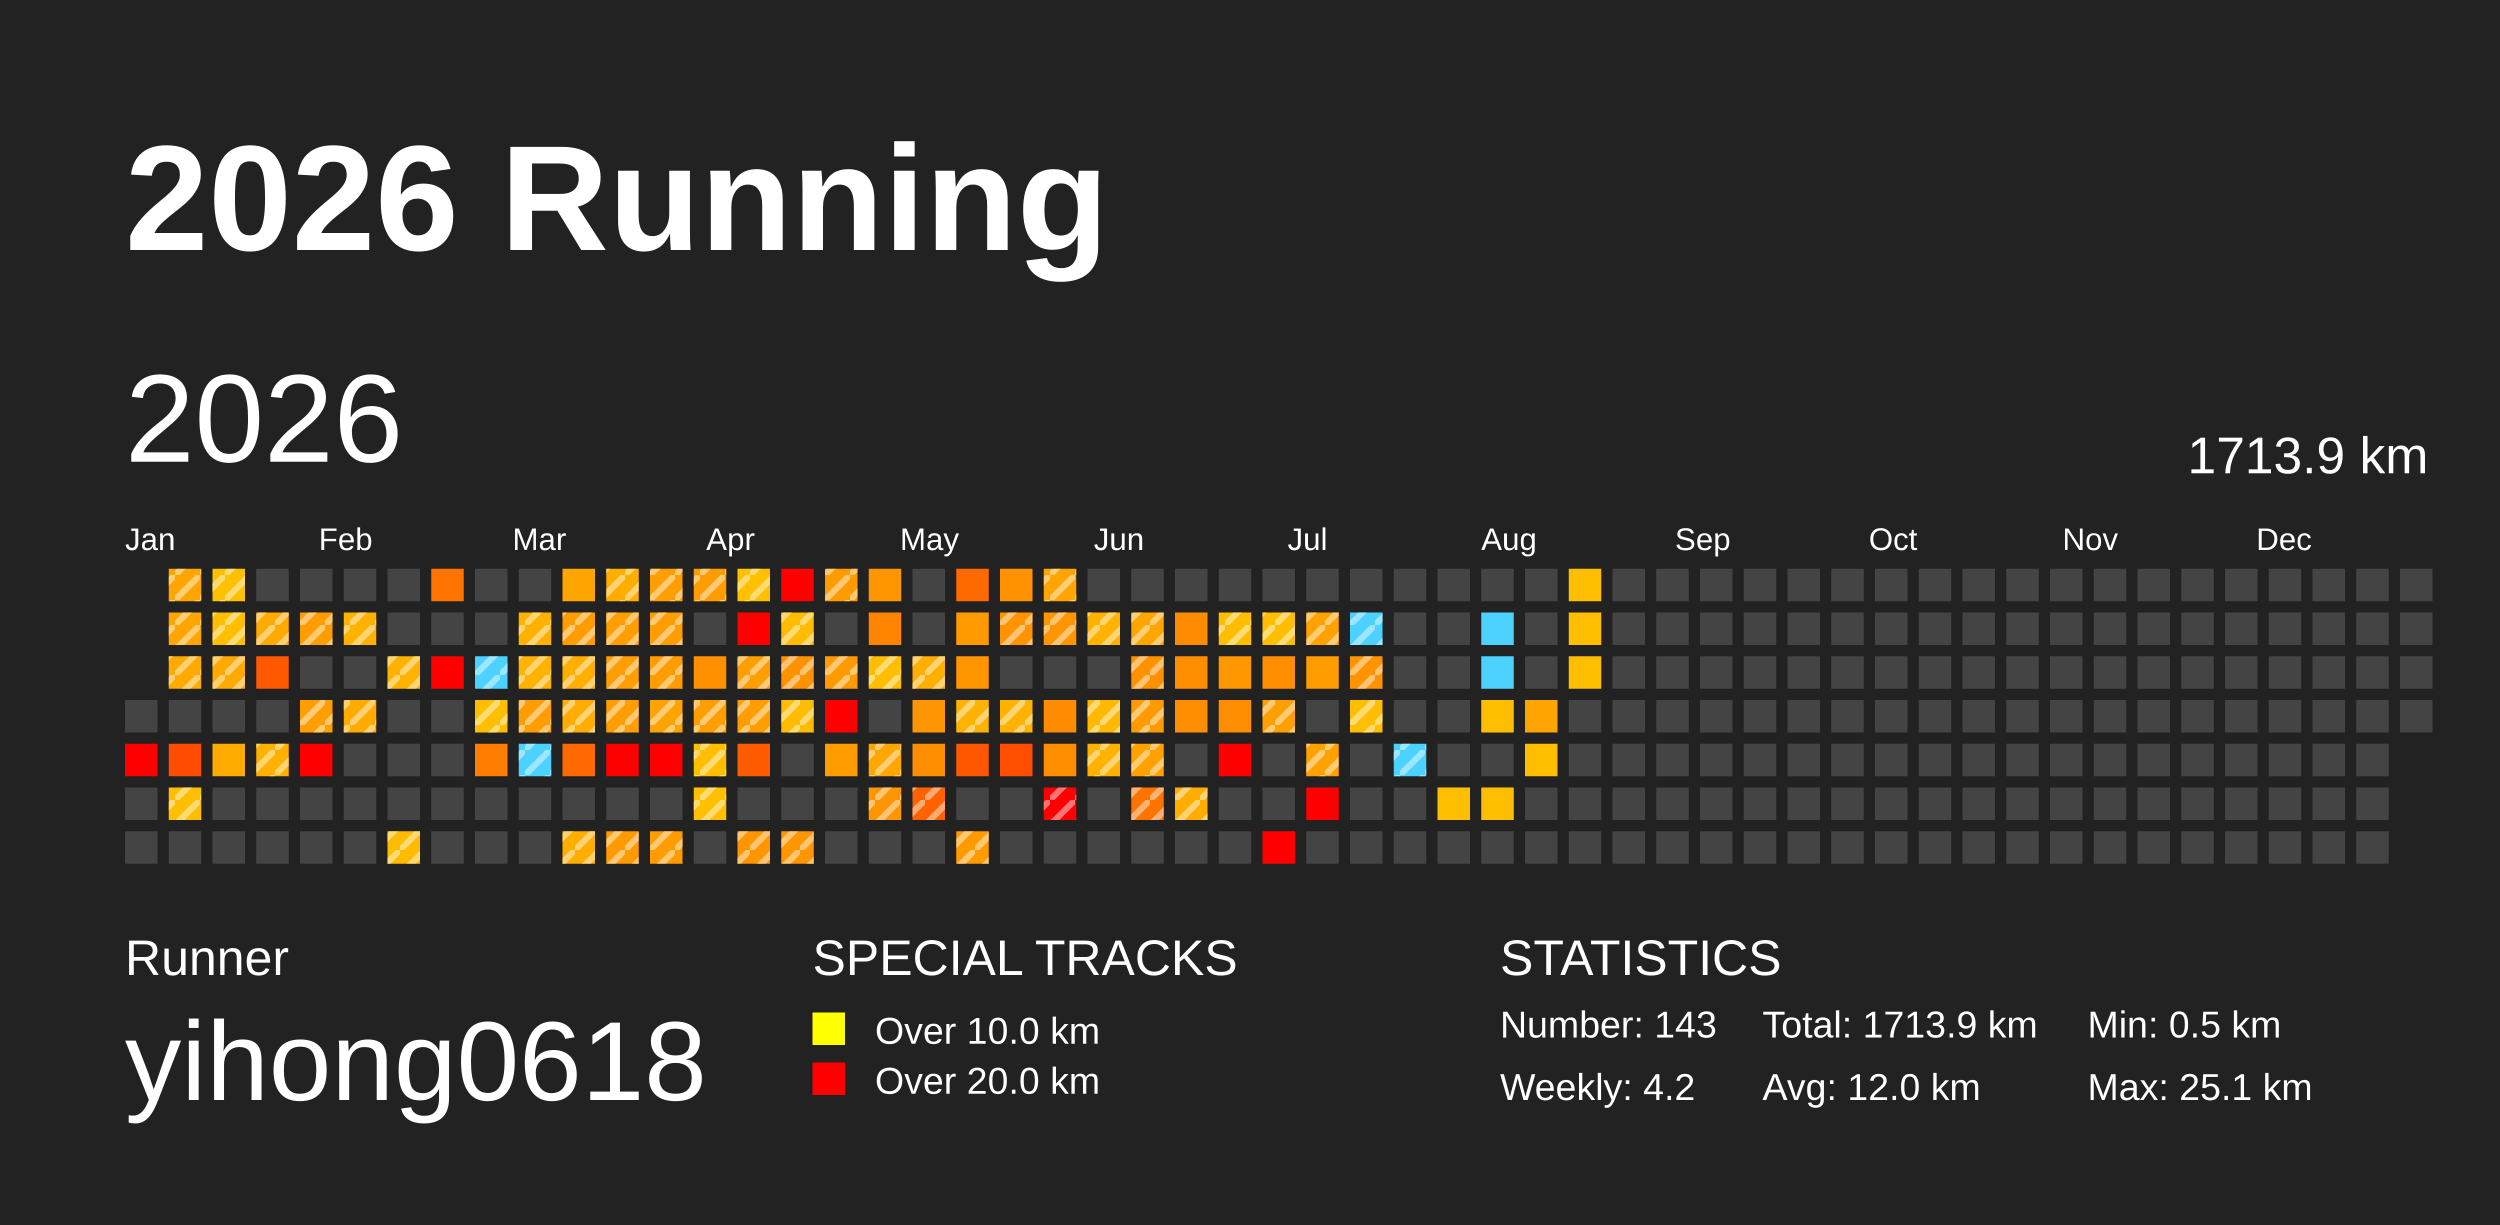
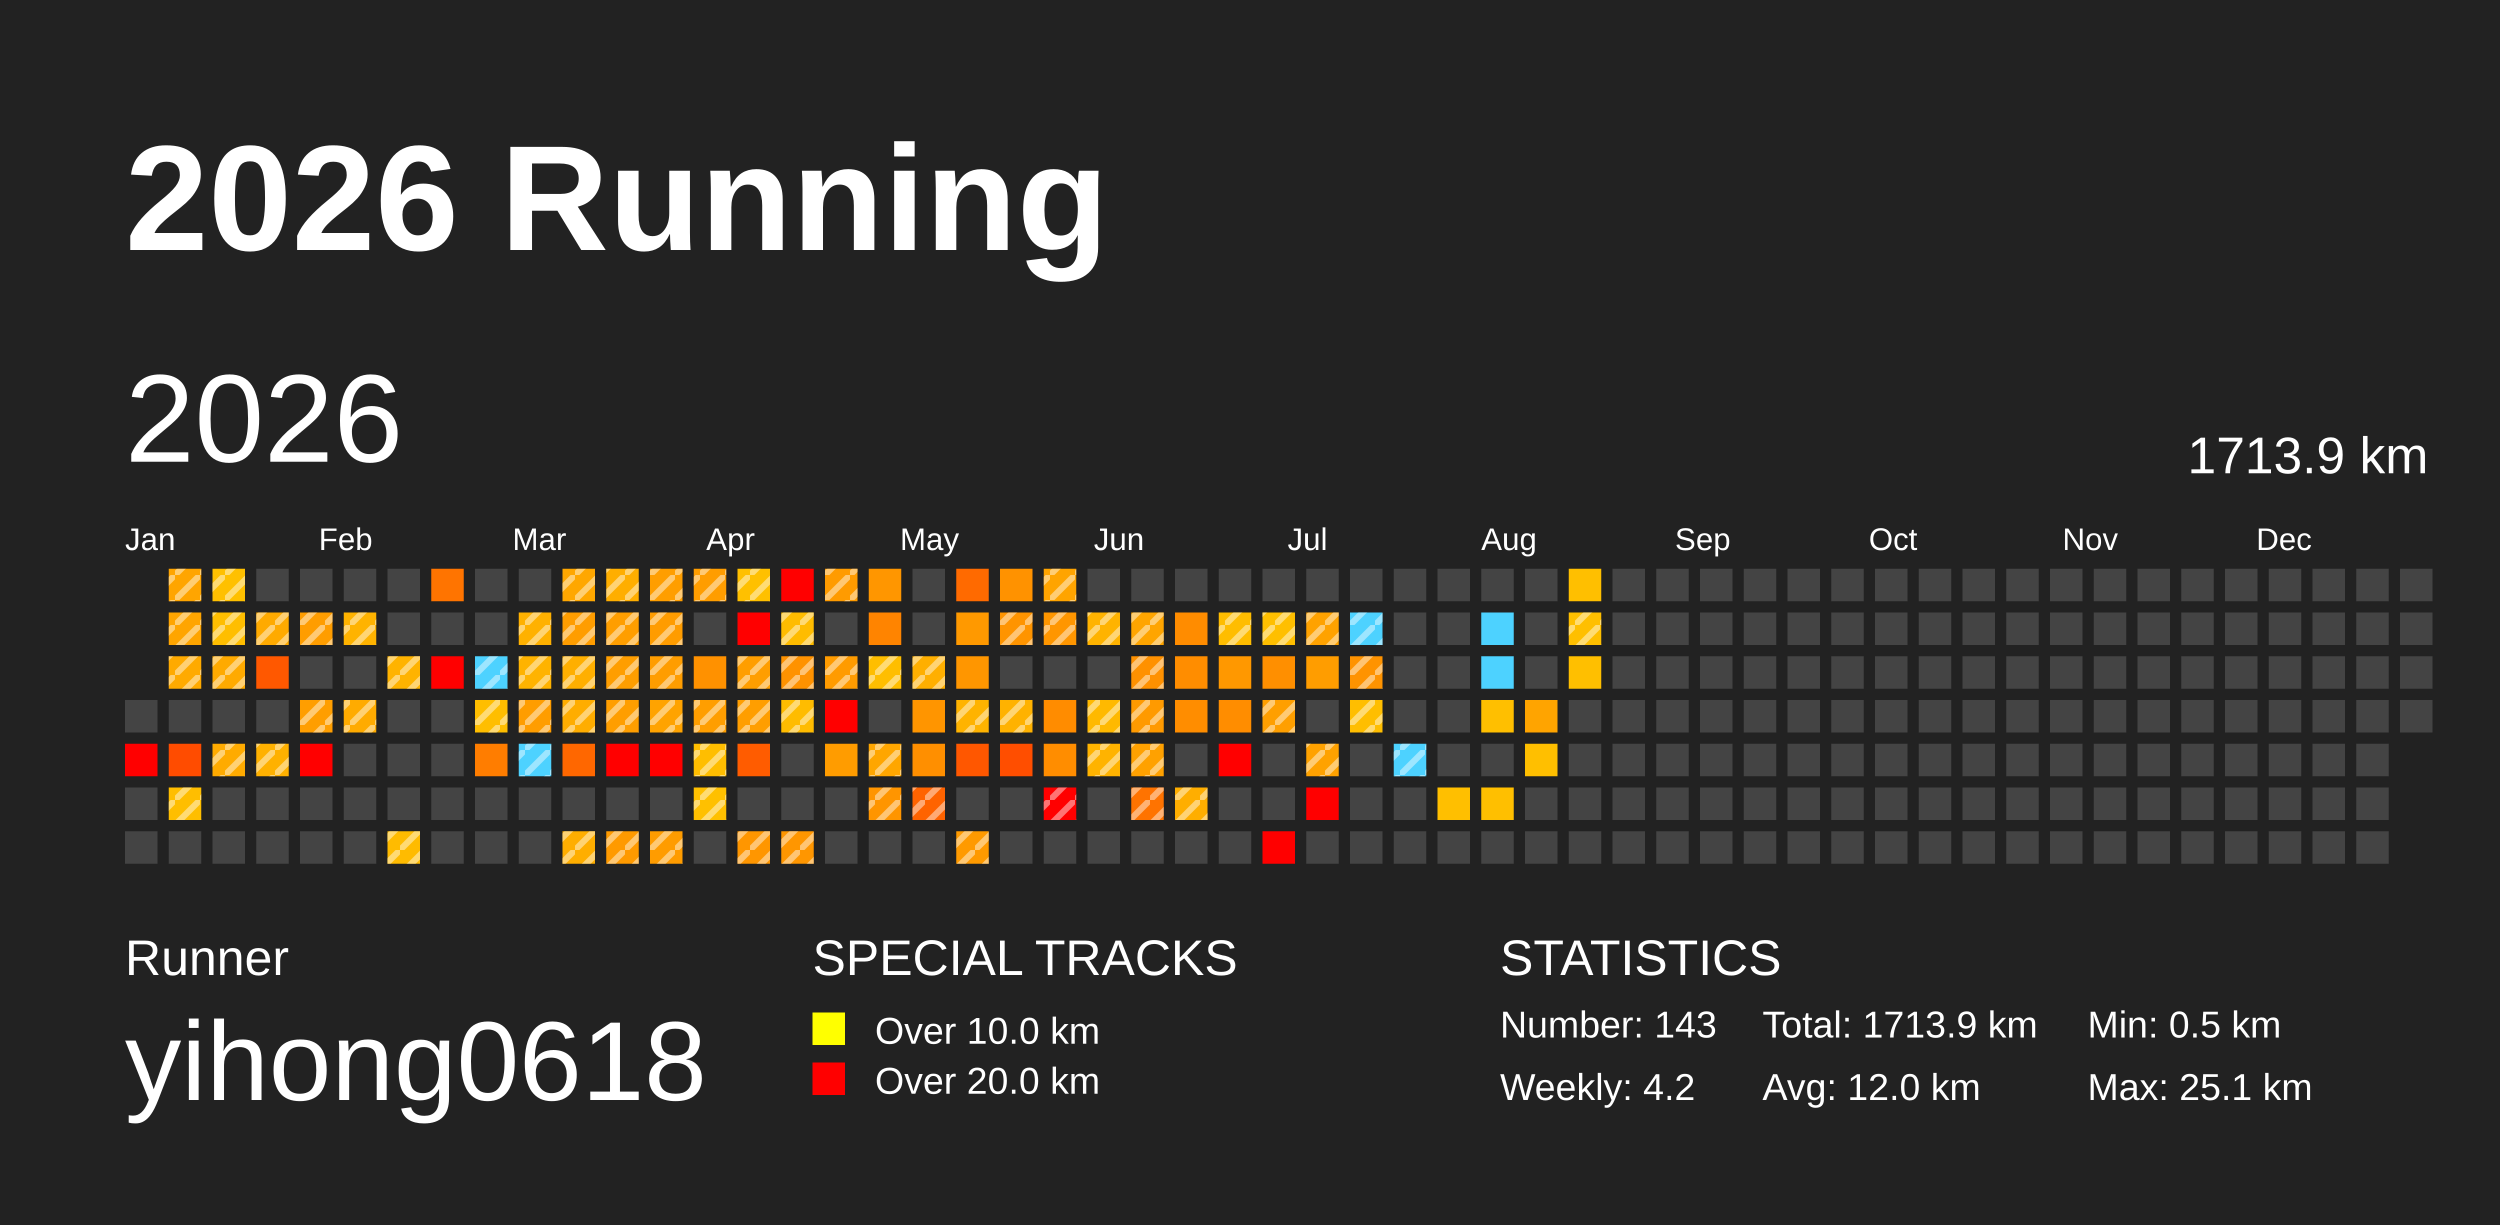
<svg xmlns="http://www.w3.org/2000/svg" baseProfile="full" height="98mm" version="1.1" viewBox="0,0,200,98" width="200mm">
  <defs>
    <pattern height="2" id="indoor-stripe" patternUnits="userSpaceOnUse" width="2">
      <line stroke="white" stroke-opacity="0.45" stroke-width="0.5" x1="0" x2="2" y1="2" y2="0" />
    </pattern>
  </defs>
  <rect fill="#222222" height="98" width="200" x="0" y="0" />
  <text fill="#FFFFFF" style="font-size:12px; font-family:Arial; font-weight:bold;" x="10" y="20">2026 Running</text>
  <text fill="#FFFFFF" style="font-size:4px; font-family:Arial" x="10" y="78">Runner</text>
  <text fill="#FFFFFF" style="font-size:9px; font-family:Arial" x="10" y="88">yihong0618</text>
  <text fill="#FFFFFF" style="font-size:4px; font-family:Arial" x="65" y="78">SPECIAL TRACKS</text>
  <rect fill="yellow" height="2.6" width="2.6" x="65" y="81" />
  <text fill="#FFFFFF" style="font-size:3px; font-family:Arial" x="70" y="83.5">Over 10.0 km</text>
  <rect fill="red" height="2.6" width="2.6" x="65" y="85" />
  <text fill="#FFFFFF" style="font-size:3px; font-family:Arial" x="70" y="87.5">Over 20.0 km</text>
  <text fill="#FFFFFF" style="font-size:4px; font-family:Arial" x="120" y="78">STATISTICS</text>
  <text fill="#FFFFFF" style="font-size:3px; font-family:Arial" x="120" y="83">Number: 143</text>
  <text fill="#FFFFFF" style="font-size:3px; font-family:Arial" x="120" y="88">Weekly: 4.2</text>
  <text fill="#FFFFFF" style="font-size:3px; font-family:Arial" x="141" y="83">Total: 1713.9 km</text>
  <text fill="#FFFFFF" style="font-size:3px; font-family:Arial" x="141" y="88">Avg: 12.0 km</text>
  <text fill="#FFFFFF" style="font-size:3px; font-family:Arial" x="167" y="83">Min: 0.5 km</text>
  <text fill="#FFFFFF" style="font-size:3px; font-family:Arial" x="167" y="88">Max: 25.1 km</text>
  <text dominant-baseline="hanging" fill="#FFFFFF" style="font-size:10.0px; font-family:Arial;" x="10" y="30">2026</text>
  <text dominant-baseline="hanging" fill="#FFFFFF" style="font-size:4.125px; font-family:Arial;" x="175" y="35">1713.9 km</text>
  <text fill="#FFFFFF" style="font-size:2.5px; font-family:Arial" x="10.0" y="44">Jan</text>
  <text fill="#FFFFFF" style="font-size:2.5px; font-family:Arial" x="25.5" y="44">Feb</text>
  <text fill="#FFFFFF" style="font-size:2.5px; font-family:Arial" x="41.0" y="44">Mar</text>
  <text fill="#FFFFFF" style="font-size:2.5px; font-family:Arial" x="56.5" y="44">Apr</text>
  <text fill="#FFFFFF" style="font-size:2.5px; font-family:Arial" x="72.0" y="44">May</text>
  <text fill="#FFFFFF" style="font-size:2.5px; font-family:Arial" x="87.5" y="44">Jun</text>
  <text fill="#FFFFFF" style="font-size:2.5px; font-family:Arial" x="103.0" y="44">Jul</text>
  <text fill="#FFFFFF" style="font-size:2.5px; font-family:Arial" x="118.5" y="44">Aug</text>
  <text fill="#FFFFFF" style="font-size:2.5px; font-family:Arial" x="134.0" y="44">Sep</text>
  <text fill="#FFFFFF" style="font-size:2.5px; font-family:Arial" x="149.5" y="44">Oct</text>
  <text fill="#FFFFFF" style="font-size:2.5px; font-family:Arial" x="165.0" y="44">Nov</text>
  <text fill="#FFFFFF" style="font-size:2.5px; font-family:Arial" x="180.5" y="44">Dec</text>
  <rect fill="#444444" height="2.6" width="2.6" x="10.0" y="56.0" />
  <rect fill="red" height="2.6" width="2.6" x="10.0" y="59.5" />
  <rect fill="#444444" height="2.6" width="2.6" x="10.0" y="63.0" />
  <rect fill="#444444" height="2.6" width="2.6" x="10.0" y="66.5" />
  <rect fill="#ffa500" height="2.6" width="2.6" x="13.5" y="45.5" />
  <rect fill="url(#indoor-stripe)" height="2.6" style="pointer-events: none;" width="2.6" x="13.5" y="45.5" />
  <rect fill="#ffa500" height="2.6" width="2.6" x="13.5" y="49.0" />
  <rect fill="url(#indoor-stripe)" height="2.6" style="pointer-events: none;" width="2.6" x="13.5" y="49.0" />
  <rect fill="#ffaa00" height="2.6" width="2.6" x="13.5" y="52.5" />
  <rect fill="url(#indoor-stripe)" height="2.6" style="pointer-events: none;" width="2.6" x="13.5" y="52.5" />
  <rect fill="#444444" height="2.6" width="2.6" x="13.5" y="56.0" />
  <rect fill="#ff4c00" height="2.6" width="2.6" x="13.5" y="59.5" />
  <rect fill="#ffbe00" height="2.6" width="2.6" x="13.5" y="63.0" />
  <rect fill="url(#indoor-stripe)" height="2.6" style="pointer-events: none;" width="2.6" x="13.5" y="63.0" />
  <rect fill="#444444" height="2.6" width="2.6" x="13.5" y="66.5" />
  <rect fill="#ffc000" height="2.6" width="2.6" x="17.0" y="45.5" />
  <rect fill="url(#indoor-stripe)" height="2.6" style="pointer-events: none;" width="2.6" x="17.0" y="45.5" />
  <rect fill="#ffbe00" height="2.6" width="2.6" x="17.0" y="49.0" />
  <rect fill="url(#indoor-stripe)" height="2.6" style="pointer-events: none;" width="2.6" x="17.0" y="49.0" />
  <rect fill="#ffaa00" height="2.6" width="2.6" x="17.0" y="52.5" />
  <rect fill="url(#indoor-stripe)" height="2.6" style="pointer-events: none;" width="2.6" x="17.0" y="52.5" />
  <rect fill="#444444" height="2.6" width="2.6" x="17.0" y="56.0" />
  <rect fill="#ffab00" height="2.6" width="2.6" x="17.0" y="59.5" />
+   <rect fill="url(#indoor-stripe)" height="2.6" style="pointer-events: none;" width="2.6" x="17.0" y="59.5" />
  <rect fill="#444444" height="2.6" width="2.6" x="17.0" y="63.0" />
  <rect fill="#444444" height="2.6" width="2.6" x="17.0" y="66.5" />
  <rect fill="#444444" height="2.6" width="2.6" x="20.5" y="45.5" />
  <rect fill="#ffaa00" height="2.6" width="2.6" x="20.5" y="49.0" />
  <rect fill="url(#indoor-stripe)" height="2.6" style="pointer-events: none;" width="2.6" x="20.5" y="49.0" />
  <rect fill="#ff5800" height="2.6" width="2.6" x="20.5" y="52.5" />
  <rect fill="#444444" height="2.6" width="2.6" x="20.5" y="56.0" />
  <rect fill="#ffb100" height="2.6" width="2.6" x="20.5" y="59.5" />
  <rect fill="url(#indoor-stripe)" height="2.6" style="pointer-events: none;" width="2.6" x="20.5" y="59.5" />
  <rect fill="#444444" height="2.6" width="2.6" x="20.5" y="63.0" />
  <rect fill="#444444" height="2.6" width="2.6" x="20.5" y="66.5" />
  <rect fill="#444444" height="2.6" width="2.6" x="24.0" y="45.5" />
  <rect fill="#ff9d00" height="2.6" width="2.6" x="24.0" y="49.0" />
  <rect fill="url(#indoor-stripe)" height="2.6" style="pointer-events: none;" width="2.6" x="24.0" y="49.0" />
  <rect fill="#444444" height="2.6" width="2.6" x="24.0" y="52.5" />
  <rect fill="#ff9e00" height="2.6" width="2.6" x="24.0" y="56.0" />
  <rect fill="url(#indoor-stripe)" height="2.6" style="pointer-events: none;" width="2.6" x="24.0" y="56.0" />
  <rect fill="red" height="2.6" width="2.6" x="24.0" y="59.5" />
  <rect fill="#444444" height="2.6" width="2.6" x="24.0" y="63.0" />
  <rect fill="#444444" height="2.6" width="2.6" x="24.0" y="66.5" />
  <rect fill="#444444" height="2.6" width="2.6" x="27.5" y="45.5" />
  <rect fill="#ffb300" height="2.6" width="2.6" x="27.5" y="49.0" />
  <rect fill="url(#indoor-stripe)" height="2.6" style="pointer-events: none;" width="2.6" x="27.5" y="49.0" />
  <rect fill="#444444" height="2.6" width="2.6" x="27.5" y="52.5" />
  <rect fill="#ffab00" height="2.6" width="2.6" x="27.5" y="56.0" />
  <rect fill="url(#indoor-stripe)" height="2.6" style="pointer-events: none;" width="2.6" x="27.5" y="56.0" />
  <rect fill="#444444" height="2.6" width="2.6" x="27.5" y="59.5" />
  <rect fill="#444444" height="2.6" width="2.6" x="27.5" y="63.0" />
  <rect fill="#444444" height="2.6" width="2.6" x="27.5" y="66.5" />
  <rect fill="#444444" height="2.6" width="2.6" x="31.0" y="45.5" />
  <rect fill="#444444" height="2.6" width="2.6" x="31.0" y="49.0" />
  <rect fill="#ffb300" height="2.6" width="2.6" x="31.0" y="52.5" />
  <rect fill="url(#indoor-stripe)" height="2.6" style="pointer-events: none;" width="2.6" x="31.0" y="52.5" />
  <rect fill="#444444" height="2.6" width="2.6" x="31.0" y="56.0" />
  <rect fill="#444444" height="2.6" width="2.6" x="31.0" y="59.5" />
  <rect fill="#444444" height="2.6" width="2.6" x="31.0" y="63.0" />
  <rect fill="#ffbb00" height="2.6" width="2.6" x="31.0" y="66.5" />
  <rect fill="url(#indoor-stripe)" height="2.6" style="pointer-events: none;" width="2.6" x="31.0" y="66.5" />
  <rect fill="#ff7400" height="2.6" width="2.6" x="34.5" y="45.5" />
  <rect fill="#444444" height="2.6" width="2.6" x="34.5" y="49.0" />
  <rect fill="red" height="2.6" width="2.6" x="34.5" y="52.5" />
  <rect fill="#444444" height="2.6" width="2.6" x="34.5" y="56.0" />
  <rect fill="#444444" height="2.6" width="2.6" x="34.5" y="59.5" />
  <rect fill="#444444" height="2.6" width="2.6" x="34.5" y="63.0" />
  <rect fill="#444444" height="2.6" width="2.6" x="34.5" y="66.5" />
  <rect fill="#444444" height="2.6" width="2.6" x="38.0" y="45.5" />
  <rect fill="#444444" height="2.6" width="2.6" x="38.0" y="49.0" />
  <rect fill="#4dd2ff" height="2.6" width="2.6" x="38.0" y="52.5" />
  <rect fill="url(#indoor-stripe)" height="2.6" style="pointer-events: none;" width="2.6" x="38.0" y="52.5" />
  <rect fill="#ffbe00" height="2.6" width="2.6" x="38.0" y="56.0" />
  <rect fill="url(#indoor-stripe)" height="2.6" style="pointer-events: none;" width="2.6" x="38.0" y="56.0" />
  <rect fill="#ff7d00" height="2.6" width="2.6" x="38.0" y="59.5" />
  <rect fill="#444444" height="2.6" width="2.6" x="38.0" y="63.0" />
  <rect fill="#444444" height="2.6" width="2.6" x="38.0" y="66.5" />
  <rect fill="#444444" height="2.6" width="2.6" x="41.5" y="45.5" />
  <rect fill="#ffb100" height="2.6" width="2.6" x="41.5" y="49.0" />
  <rect fill="url(#indoor-stripe)" height="2.6" style="pointer-events: none;" width="2.6" x="41.5" y="49.0" />
  <rect fill="#ffb300" height="2.6" width="2.6" x="41.5" y="52.5" />
  <rect fill="url(#indoor-stripe)" height="2.6" style="pointer-events: none;" width="2.6" x="41.5" y="52.5" />
  <rect fill="#ff9d00" height="2.6" width="2.6" x="41.5" y="56.0" />
  <rect fill="url(#indoor-stripe)" height="2.6" style="pointer-events: none;" width="2.6" x="41.5" y="56.0" />
  <rect fill="#4dd2ff" height="2.6" width="2.6" x="41.5" y="59.5" />
  <rect fill="url(#indoor-stripe)" height="2.6" style="pointer-events: none;" width="2.6" x="41.5" y="59.5" />
  <rect fill="#444444" height="2.6" width="2.6" x="41.5" y="63.0" />
  <rect fill="#444444" height="2.6" width="2.6" x="41.5" y="66.5" />
  <rect fill="#ffa700" height="2.6" width="2.6" x="45.0" y="45.5" />
+   <rect fill="url(#indoor-stripe)" height="2.6" style="pointer-events: none;" width="2.6" x="45.0" y="45.5" />
  <rect fill="#ff9d00" height="2.6" width="2.6" x="45.0" y="49.0" />
  <rect fill="url(#indoor-stripe)" height="2.6" style="pointer-events: none;" width="2.6" x="45.0" y="49.0" />
  <rect fill="#ffaf00" height="2.6" width="2.6" x="45.0" y="52.5" />
  <rect fill="url(#indoor-stripe)" height="2.6" style="pointer-events: none;" width="2.6" x="45.0" y="52.5" />
  <rect fill="#ffad00" height="2.6" width="2.6" x="45.0" y="56.0" />
  <rect fill="url(#indoor-stripe)" height="2.6" style="pointer-events: none;" width="2.6" x="45.0" y="56.0" />
  <rect fill="#ff6700" height="2.6" width="2.6" x="45.0" y="59.5" />
  <rect fill="#444444" height="2.6" width="2.6" x="45.0" y="63.0" />
  <rect fill="#ffae00" height="2.6" width="2.6" x="45.0" y="66.5" />
  <rect fill="url(#indoor-stripe)" height="2.6" style="pointer-events: none;" width="2.6" x="45.0" y="66.5" />
  <rect fill="#ffae00" height="2.6" width="2.6" x="48.5" y="45.5" />
  <rect fill="url(#indoor-stripe)" height="2.6" style="pointer-events: none;" width="2.6" x="48.5" y="45.5" />
  <rect fill="#ff9e00" height="2.6" width="2.6" x="48.5" y="49.0" />
  <rect fill="url(#indoor-stripe)" height="2.6" style="pointer-events: none;" width="2.6" x="48.5" y="49.0" />
  <rect fill="#ff9e00" height="2.6" width="2.6" x="48.5" y="52.5" />
  <rect fill="url(#indoor-stripe)" height="2.6" style="pointer-events: none;" width="2.6" x="48.5" y="52.5" />
  <rect fill="#ff9e00" height="2.6" width="2.6" x="48.5" y="56.0" />
  <rect fill="url(#indoor-stripe)" height="2.6" style="pointer-events: none;" width="2.6" x="48.5" y="56.0" />
  <rect fill="red" height="2.6" width="2.6" x="48.5" y="59.5" />
  <rect fill="#444444" height="2.6" width="2.6" x="48.5" y="63.0" />
  <rect fill="#ff9a00" height="2.6" width="2.6" x="48.5" y="66.5" />
  <rect fill="url(#indoor-stripe)" height="2.6" style="pointer-events: none;" width="2.6" x="48.5" y="66.5" />
  <rect fill="#ff9e00" height="2.6" width="2.6" x="52.0" y="45.5" />
  <rect fill="url(#indoor-stripe)" height="2.6" style="pointer-events: none;" width="2.6" x="52.0" y="45.5" />
  <rect fill="#ff9c00" height="2.6" width="2.6" x="52.0" y="49.0" />
  <rect fill="url(#indoor-stripe)" height="2.6" style="pointer-events: none;" width="2.6" x="52.0" y="49.0" />
  <rect fill="#ff9d00" height="2.6" width="2.6" x="52.0" y="52.5" />
  <rect fill="url(#indoor-stripe)" height="2.6" style="pointer-events: none;" width="2.6" x="52.0" y="52.5" />
  <rect fill="#ffa300" height="2.6" width="2.6" x="52.0" y="56.0" />
  <rect fill="url(#indoor-stripe)" height="2.6" style="pointer-events: none;" width="2.6" x="52.0" y="56.0" />
  <rect fill="red" height="2.6" width="2.6" x="52.0" y="59.5" />
  <rect fill="#444444" height="2.6" width="2.6" x="52.0" y="63.0" />
  <rect fill="#ff9c00" height="2.6" width="2.6" x="52.0" y="66.5" />
  <rect fill="url(#indoor-stripe)" height="2.6" style="pointer-events: none;" width="2.6" x="52.0" y="66.5" />
  <rect fill="#ff9d00" height="2.6" width="2.6" x="55.5" y="45.5" />
  <rect fill="url(#indoor-stripe)" height="2.6" style="pointer-events: none;" width="2.6" x="55.5" y="45.5" />
  <rect fill="#444444" height="2.6" width="2.6" x="55.5" y="49.0" />
  <rect fill="#ff9100" height="2.6" width="2.6" x="55.5" y="52.5" />
  <rect fill="#ff9e00" height="2.6" width="2.6" x="55.5" y="56.0" />
  <rect fill="url(#indoor-stripe)" height="2.6" style="pointer-events: none;" width="2.6" x="55.5" y="56.0" />
  <rect fill="#ffbe00" height="2.6" width="2.6" x="55.5" y="59.5" />
  <rect fill="url(#indoor-stripe)" height="2.6" style="pointer-events: none;" width="2.6" x="55.5" y="59.5" />
  <rect fill="#ffc000" height="2.6" width="2.6" x="55.5" y="63.0" />
  <rect fill="url(#indoor-stripe)" height="2.6" style="pointer-events: none;" width="2.6" x="55.5" y="63.0" />
  <rect fill="#444444" height="2.6" width="2.6" x="55.5" y="66.5" />
  <rect fill="#ffc000" height="2.6" width="2.6" x="59.0" y="45.5" />
  <rect fill="url(#indoor-stripe)" height="2.6" style="pointer-events: none;" width="2.6" x="59.0" y="45.5" />
  <rect fill="red" height="2.6" width="2.6" x="59.0" y="49.0" />
  <rect fill="#ff9e00" height="2.6" width="2.6" x="59.0" y="52.5" />
  <rect fill="url(#indoor-stripe)" height="2.6" style="pointer-events: none;" width="2.6" x="59.0" y="52.5" />
  <rect fill="#ff9e00" height="2.6" width="2.6" x="59.0" y="56.0" />
  <rect fill="url(#indoor-stripe)" height="2.6" style="pointer-events: none;" width="2.6" x="59.0" y="56.0" />
  <rect fill="#ff5c00" height="2.6" width="2.6" x="59.0" y="59.5" />
  <rect fill="#444444" height="2.6" width="2.6" x="59.0" y="63.0" />
  <rect fill="#ff9600" height="2.6" width="2.6" x="59.0" y="66.5" />
  <rect fill="url(#indoor-stripe)" height="2.6" style="pointer-events: none;" width="2.6" x="59.0" y="66.5" />
  <rect fill="red" height="2.6" width="2.6" x="62.5" y="45.5" />
  <rect fill="#ffbc00" height="2.6" width="2.6" x="62.5" y="49.0" />
  <rect fill="url(#indoor-stripe)" height="2.6" style="pointer-events: none;" width="2.6" x="62.5" y="49.0" />
  <rect fill="#ff9200" height="2.6" width="2.6" x="62.5" y="52.5" />
  <rect fill="url(#indoor-stripe)" height="2.6" style="pointer-events: none;" width="2.6" x="62.5" y="52.5" />
  <rect fill="#ffbc00" height="2.6" width="2.6" x="62.5" y="56.0" />
  <rect fill="url(#indoor-stripe)" height="2.6" style="pointer-events: none;" width="2.6" x="62.5" y="56.0" />
  <rect fill="#444444" height="2.6" width="2.6" x="62.5" y="59.5" />
  <rect fill="#444444" height="2.6" width="2.6" x="62.5" y="63.0" />
  <rect fill="#ff9600" height="2.6" width="2.6" x="62.5" y="66.5" />
  <rect fill="url(#indoor-stripe)" height="2.6" style="pointer-events: none;" width="2.6" x="62.5" y="66.5" />
  <rect fill="#ff9b00" height="2.6" width="2.6" x="66.0" y="45.5" />
  <rect fill="url(#indoor-stripe)" height="2.6" style="pointer-events: none;" width="2.6" x="66.0" y="45.5" />
  <rect fill="#444444" height="2.6" width="2.6" x="66.0" y="49.0" />
  <rect fill="#ff9b00" height="2.6" width="2.6" x="66.0" y="52.5" />
  <rect fill="url(#indoor-stripe)" height="2.6" style="pointer-events: none;" width="2.6" x="66.0" y="52.5" />
  <rect fill="red" height="2.6" width="2.6" x="66.0" y="56.0" />
  <rect fill="#ff9c00" height="2.6" width="2.6" x="66.0" y="59.5" />
  <rect fill="#444444" height="2.6" width="2.6" x="66.0" y="63.0" />
  <rect fill="#444444" height="2.6" width="2.6" x="66.0" y="66.5" />
  <rect fill="#ff9600" height="2.6" width="2.6" x="69.5" y="45.5" />
  <rect fill="#ff8400" height="2.6" width="2.6" x="69.5" y="49.0" />
  <rect fill="#ffbe00" height="2.6" width="2.6" x="69.5" y="52.5" />
  <rect fill="url(#indoor-stripe)" height="2.6" style="pointer-events: none;" width="2.6" x="69.5" y="52.5" />
  <rect fill="#444444" height="2.6" width="2.6" x="69.5" y="56.0" />
  <rect fill="#ffa600" height="2.6" width="2.6" x="69.5" y="59.5" />
  <rect fill="url(#indoor-stripe)" height="2.6" style="pointer-events: none;" width="2.6" x="69.5" y="59.5" />
  <rect fill="#ff9500" height="2.6" width="2.6" x="69.5" y="63.0" />
  <rect fill="url(#indoor-stripe)" height="2.6" style="pointer-events: none;" width="2.6" x="69.5" y="63.0" />
  <rect fill="#444444" height="2.6" width="2.6" x="69.5" y="66.5" />
  <rect fill="#444444" height="2.6" width="2.6" x="73.0" y="45.5" />
  <rect fill="#444444" height="2.6" width="2.6" x="73.0" y="49.0" />
  <rect fill="#ffaf00" height="2.6" width="2.6" x="73.0" y="52.5" />
  <rect fill="url(#indoor-stripe)" height="2.6" style="pointer-events: none;" width="2.6" x="73.0" y="52.5" />
  <rect fill="#ff9500" height="2.6" width="2.6" x="73.0" y="56.0" />
  <rect fill="#ff8f00" height="2.6" width="2.6" x="73.0" y="59.5" />
  <rect fill="#ff6300" height="2.6" width="2.6" x="73.0" y="63.0" />
  <rect fill="url(#indoor-stripe)" height="2.6" style="pointer-events: none;" width="2.6" x="73.0" y="63.0" />
  <rect fill="#444444" height="2.6" width="2.6" x="73.0" y="66.5" />
  <rect fill="#ff6a00" height="2.6" width="2.6" x="76.5" y="45.5" />
  <rect fill="#ff9900" height="2.6" width="2.6" x="76.5" y="49.0" />
  <rect fill="#ff9600" height="2.6" width="2.6" x="76.5" y="52.5" />
  <rect fill="#ffb300" height="2.6" width="2.6" x="76.5" y="56.0" />
  <rect fill="url(#indoor-stripe)" height="2.6" style="pointer-events: none;" width="2.6" x="76.5" y="56.0" />
  <rect fill="#ff5700" height="2.6" width="2.6" x="76.5" y="59.5" />
  <rect fill="#444444" height="2.6" width="2.6" x="76.5" y="63.0" />
  <rect fill="#ff9a00" height="2.6" width="2.6" x="76.5" y="66.5" />
  <rect fill="url(#indoor-stripe)" height="2.6" style="pointer-events: none;" width="2.6" x="76.5" y="66.5" />
  <rect fill="#ff9200" height="2.6" width="2.6" x="80.0" y="45.5" />
  <rect fill="#ff9400" height="2.6" width="2.6" x="80.0" y="49.0" />
  <rect fill="url(#indoor-stripe)" height="2.6" style="pointer-events: none;" width="2.6" x="80.0" y="49.0" />
  <rect fill="#444444" height="2.6" width="2.6" x="80.0" y="52.5" />
  <rect fill="#ffb200" height="2.6" width="2.6" x="80.0" y="56.0" />
  <rect fill="url(#indoor-stripe)" height="2.6" style="pointer-events: none;" width="2.6" x="80.0" y="56.0" />
  <rect fill="#ff4e00" height="2.6" width="2.6" x="80.0" y="59.5" />
  <rect fill="#444444" height="2.6" width="2.6" x="80.0" y="63.0" />
  <rect fill="#444444" height="2.6" width="2.6" x="80.0" y="66.5" />
  <rect fill="#ffa400" height="2.6" width="2.6" x="83.5" y="45.5" />
  <rect fill="url(#indoor-stripe)" height="2.6" style="pointer-events: none;" width="2.6" x="83.5" y="45.5" />
  <rect fill="#ff9600" height="2.6" width="2.6" x="83.5" y="49.0" />
  <rect fill="url(#indoor-stripe)" height="2.6" style="pointer-events: none;" width="2.6" x="83.5" y="49.0" />
  <rect fill="#444444" height="2.6" width="2.6" x="83.5" y="52.5" />
  <rect fill="#ff8c00" height="2.6" width="2.6" x="83.5" y="56.0" />
  <rect fill="#ff8d00" height="2.6" width="2.6" x="83.5" y="59.5" />
  <rect fill="red" height="2.6" width="2.6" x="83.5" y="63.0" />
  <rect fill="url(#indoor-stripe)" height="2.6" style="pointer-events: none;" width="2.6" x="83.5" y="63.0" />
  <rect fill="#444444" height="2.6" width="2.6" x="83.5" y="66.5" />
  <rect fill="#444444" height="2.6" width="2.6" x="87.0" y="45.5" />
  <rect fill="#ffb300" height="2.6" width="2.6" x="87.0" y="49.0" />
  <rect fill="url(#indoor-stripe)" height="2.6" style="pointer-events: none;" width="2.6" x="87.0" y="49.0" />
  <rect fill="#444444" height="2.6" width="2.6" x="87.0" y="52.5" />
  <rect fill="#ffb900" height="2.6" width="2.6" x="87.0" y="56.0" />
  <rect fill="url(#indoor-stripe)" height="2.6" style="pointer-events: none;" width="2.6" x="87.0" y="56.0" />
  <rect fill="#ffb300" height="2.6" width="2.6" x="87.0" y="59.5" />
  <rect fill="url(#indoor-stripe)" height="2.6" style="pointer-events: none;" width="2.6" x="87.0" y="59.5" />
  <rect fill="#444444" height="2.6" width="2.6" x="87.0" y="63.0" />
  <rect fill="#444444" height="2.6" width="2.6" x="87.0" y="66.5" />
  <rect fill="#444444" height="2.6" width="2.6" x="90.5" y="45.5" />
  <rect fill="#ffa500" height="2.6" width="2.6" x="90.5" y="49.0" />
  <rect fill="url(#indoor-stripe)" height="2.6" style="pointer-events: none;" width="2.6" x="90.5" y="49.0" />
  <rect fill="#ff9100" height="2.6" width="2.6" x="90.5" y="52.5" />
  <rect fill="url(#indoor-stripe)" height="2.6" style="pointer-events: none;" width="2.6" x="90.5" y="52.5" />
  <rect fill="#ff9a00" height="2.6" width="2.6" x="90.5" y="56.0" />
  <rect fill="url(#indoor-stripe)" height="2.6" style="pointer-events: none;" width="2.6" x="90.5" y="56.0" />
  <rect fill="#ffa100" height="2.6" width="2.6" x="90.5" y="59.5" />
  <rect fill="url(#indoor-stripe)" height="2.6" style="pointer-events: none;" width="2.6" x="90.5" y="59.5" />
  <rect fill="#ff7300" height="2.6" width="2.6" x="90.5" y="63.0" />
  <rect fill="url(#indoor-stripe)" height="2.6" style="pointer-events: none;" width="2.6" x="90.5" y="63.0" />
  <rect fill="#444444" height="2.6" width="2.6" x="90.5" y="66.5" />
  <rect fill="#444444" height="2.6" width="2.6" x="94.0" y="45.5" />
  <rect fill="#ff8c00" height="2.6" width="2.6" x="94.0" y="49.0" />
  <rect fill="#ff8d00" height="2.6" width="2.6" x="94.0" y="52.5" />
  <rect fill="#ff8d00" height="2.6" width="2.6" x="94.0" y="56.0" />
  <rect fill="#444444" height="2.6" width="2.6" x="94.0" y="59.5" />
  <rect fill="#ffae00" height="2.6" width="2.6" x="94.0" y="63.0" />
  <rect fill="url(#indoor-stripe)" height="2.6" style="pointer-events: none;" width="2.6" x="94.0" y="63.0" />
  <rect fill="#444444" height="2.6" width="2.6" x="94.0" y="66.5" />
  <rect fill="#444444" height="2.6" width="2.6" x="97.5" y="45.5" />
  <rect fill="#ffbd00" height="2.6" width="2.6" x="97.5" y="49.0" />
  <rect fill="url(#indoor-stripe)" height="2.6" style="pointer-events: none;" width="2.6" x="97.5" y="49.0" />
  <rect fill="#ff9800" height="2.6" width="2.6" x="97.5" y="52.5" />
  <rect fill="#ff8d00" height="2.6" width="2.6" x="97.5" y="56.0" />
  <rect fill="red" height="2.6" width="2.6" x="97.5" y="59.5" />
  <rect fill="#444444" height="2.6" width="2.6" x="97.5" y="63.0" />
  <rect fill="#444444" height="2.6" width="2.6" x="97.5" y="66.5" />
  <rect fill="#444444" height="2.6" width="2.6" x="101.0" y="45.5" />
  <rect fill="#ffbf00" height="2.6" width="2.6" x="101.0" y="49.0" />
  <rect fill="url(#indoor-stripe)" height="2.6" style="pointer-events: none;" width="2.6" x="101.0" y="49.0" />
  <rect fill="#ff8f00" height="2.6" width="2.6" x="101.0" y="52.5" />
  <rect fill="#ff9f00" height="2.6" width="2.6" x="101.0" y="56.0" />
  <rect fill="url(#indoor-stripe)" height="2.6" style="pointer-events: none;" width="2.6" x="101.0" y="56.0" />
  <rect fill="#444444" height="2.6" width="2.6" x="101.0" y="59.5" />
  <rect fill="#444444" height="2.6" width="2.6" x="101.0" y="63.0" />
  <rect fill="red" height="2.6" width="2.6" x="101.0" y="66.5" />
  <rect fill="#444444" height="2.6" width="2.6" x="104.5" y="45.5" />
  <rect fill="#ffa200" height="2.6" width="2.6" x="104.5" y="49.0" />
  <rect fill="url(#indoor-stripe)" height="2.6" style="pointer-events: none;" width="2.6" x="104.5" y="49.0" />
  <rect fill="#ff9d00" height="2.6" width="2.6" x="104.5" y="52.5" />
  <rect fill="#444444" height="2.6" width="2.6" x="104.5" y="56.0" />
  <rect fill="#ffa200" height="2.6" width="2.6" x="104.5" y="59.5" />
  <rect fill="url(#indoor-stripe)" height="2.6" style="pointer-events: none;" width="2.6" x="104.5" y="59.5" />
  <rect fill="red" height="2.6" width="2.6" x="104.5" y="63.0" />
  <rect fill="#444444" height="2.6" width="2.6" x="104.5" y="66.5" />
  <rect fill="#444444" height="2.6" width="2.6" x="108.0" y="45.5" />
  <rect fill="#4dd2ff" height="2.6" width="2.6" x="108.0" y="49.0" />
  <rect fill="url(#indoor-stripe)" height="2.6" style="pointer-events: none;" width="2.6" x="108.0" y="49.0" />
  <rect fill="#ff9300" height="2.6" width="2.6" x="108.0" y="52.5" />
  <rect fill="url(#indoor-stripe)" height="2.6" style="pointer-events: none;" width="2.6" x="108.0" y="52.5" />
  <rect fill="#ffbe00" height="2.6" width="2.6" x="108.0" y="56.0" />
  <rect fill="url(#indoor-stripe)" height="2.6" style="pointer-events: none;" width="2.6" x="108.0" y="56.0" />
  <rect fill="#444444" height="2.6" width="2.6" x="108.0" y="59.5" />
  <rect fill="#444444" height="2.6" width="2.6" x="108.0" y="63.0" />
  <rect fill="#444444" height="2.6" width="2.6" x="108.0" y="66.5" />
  <rect fill="#444444" height="2.6" width="2.6" x="111.5" y="45.5" />
  <rect fill="#444444" height="2.6" width="2.6" x="111.5" y="49.0" />
  <rect fill="#444444" height="2.6" width="2.6" x="111.5" y="52.5" />
  <rect fill="#444444" height="2.6" width="2.6" x="111.5" y="56.0" />
  <rect fill="#4dd2ff" height="2.6" width="2.6" x="111.5" y="59.5" />
  <rect fill="url(#indoor-stripe)" height="2.6" style="pointer-events: none;" width="2.6" x="111.5" y="59.5" />
  <rect fill="#444444" height="2.6" width="2.6" x="111.5" y="63.0" />
  <rect fill="#444444" height="2.6" width="2.6" x="111.5" y="66.5" />
  <rect fill="#444444" height="2.6" width="2.6" x="115.0" y="45.5" />
  <rect fill="#444444" height="2.6" width="2.6" x="115.0" y="49.0" />
  <rect fill="#444444" height="2.6" width="2.6" x="115.0" y="52.5" />
  <rect fill="#444444" height="2.6" width="2.6" x="115.0" y="56.0" />
  <rect fill="#444444" height="2.6" width="2.6" x="115.0" y="59.5" />
  <rect fill="#ffbf00" height="2.6" width="2.6" x="115.0" y="63.0" />
  <rect fill="#444444" height="2.6" width="2.6" x="115.0" y="66.5" />
  <rect fill="#444444" height="2.6" width="2.6" x="118.5" y="45.5" />
  <rect fill="#4dd2ff" height="2.6" width="2.6" x="118.5" y="49.0" />
  <rect fill="#4dd2ff" height="2.6" width="2.6" x="118.5" y="52.5" />
  <rect fill="#ffbf00" height="2.6" width="2.6" x="118.5" y="56.0" />
  <rect fill="#444444" height="2.6" width="2.6" x="118.5" y="59.5" />
  <rect fill="#ffbf00" height="2.6" width="2.6" x="118.5" y="63.0" />
  <rect fill="#444444" height="2.6" width="2.6" x="118.5" y="66.5" />
  <rect fill="#444444" height="2.6" width="2.6" x="122.0" y="45.5" />
  <rect fill="#444444" height="2.6" width="2.6" x="122.0" y="49.0" />
  <rect fill="#444444" height="2.6" width="2.6" x="122.0" y="52.5" />
  <rect fill="#ffa400" height="2.6" width="2.6" x="122.0" y="56.0" />
  <rect fill="#ffbf00" height="2.6" width="2.6" x="122.0" y="59.5" />
  <rect fill="#444444" height="2.6" width="2.6" x="122.0" y="63.0" />
  <rect fill="#444444" height="2.6" width="2.6" x="122.0" y="66.5" />
  <rect fill="#ffbf00" height="2.6" width="2.6" x="125.5" y="45.5" />
  <rect fill="#ffbf00" height="2.6" width="2.6" x="125.5" y="49.0" />
+   <rect fill="url(#indoor-stripe)" height="2.6" style="pointer-events: none;" width="2.6" x="125.5" y="49.0" />
  <rect fill="#ffbf00" height="2.6" width="2.6" x="125.5" y="52.5" />
  <rect fill="#444444" height="2.6" width="2.6" x="125.5" y="56.0" />
  <rect fill="#444444" height="2.6" width="2.6" x="125.5" y="59.5" />
  <rect fill="#444444" height="2.6" width="2.6" x="125.5" y="63.0" />
  <rect fill="#444444" height="2.6" width="2.6" x="125.5" y="66.5" />
  <rect fill="#444444" height="2.6" width="2.6" x="129.0" y="45.5" />
  <rect fill="#444444" height="2.6" width="2.6" x="129.0" y="49.0" />
  <rect fill="#444444" height="2.6" width="2.6" x="129.0" y="52.5" />
  <rect fill="#444444" height="2.6" width="2.6" x="129.0" y="56.0" />
  <rect fill="#444444" height="2.6" width="2.6" x="129.0" y="59.5" />
  <rect fill="#444444" height="2.6" width="2.6" x="129.0" y="63.0" />
  <rect fill="#444444" height="2.6" width="2.6" x="129.0" y="66.5" />
  <rect fill="#444444" height="2.6" width="2.6" x="132.5" y="45.5" />
  <rect fill="#444444" height="2.6" width="2.6" x="132.5" y="49.0" />
  <rect fill="#444444" height="2.6" width="2.6" x="132.5" y="52.5" />
  <rect fill="#444444" height="2.6" width="2.6" x="132.5" y="56.0" />
  <rect fill="#444444" height="2.6" width="2.6" x="132.5" y="59.5" />
  <rect fill="#444444" height="2.6" width="2.6" x="132.5" y="63.0" />
  <rect fill="#444444" height="2.6" width="2.6" x="132.5" y="66.5" />
  <rect fill="#444444" height="2.6" width="2.6" x="136.0" y="45.5" />
  <rect fill="#444444" height="2.6" width="2.6" x="136.0" y="49.0" />
  <rect fill="#444444" height="2.6" width="2.6" x="136.0" y="52.5" />
  <rect fill="#444444" height="2.6" width="2.6" x="136.0" y="56.0" />
  <rect fill="#444444" height="2.6" width="2.6" x="136.0" y="59.5" />
  <rect fill="#444444" height="2.6" width="2.6" x="136.0" y="63.0" />
  <rect fill="#444444" height="2.6" width="2.6" x="136.0" y="66.5" />
  <rect fill="#444444" height="2.6" width="2.6" x="139.5" y="45.5" />
  <rect fill="#444444" height="2.6" width="2.6" x="139.5" y="49.0" />
  <rect fill="#444444" height="2.6" width="2.6" x="139.5" y="52.5" />
  <rect fill="#444444" height="2.6" width="2.6" x="139.5" y="56.0" />
  <rect fill="#444444" height="2.6" width="2.6" x="139.5" y="59.5" />
  <rect fill="#444444" height="2.6" width="2.6" x="139.5" y="63.0" />
  <rect fill="#444444" height="2.6" width="2.6" x="139.5" y="66.5" />
  <rect fill="#444444" height="2.6" width="2.6" x="143.0" y="45.5" />
  <rect fill="#444444" height="2.6" width="2.6" x="143.0" y="49.0" />
  <rect fill="#444444" height="2.6" width="2.6" x="143.0" y="52.5" />
  <rect fill="#444444" height="2.6" width="2.6" x="143.0" y="56.0" />
  <rect fill="#444444" height="2.6" width="2.6" x="143.0" y="59.5" />
  <rect fill="#444444" height="2.6" width="2.6" x="143.0" y="63.0" />
  <rect fill="#444444" height="2.6" width="2.6" x="143.0" y="66.5" />
  <rect fill="#444444" height="2.6" width="2.6" x="146.5" y="45.5" />
  <rect fill="#444444" height="2.6" width="2.6" x="146.5" y="49.0" />
  <rect fill="#444444" height="2.6" width="2.6" x="146.5" y="52.5" />
  <rect fill="#444444" height="2.6" width="2.6" x="146.5" y="56.0" />
  <rect fill="#444444" height="2.6" width="2.6" x="146.5" y="59.5" />
  <rect fill="#444444" height="2.6" width="2.6" x="146.5" y="63.0" />
  <rect fill="#444444" height="2.6" width="2.6" x="146.5" y="66.5" />
  <rect fill="#444444" height="2.6" width="2.6" x="150.0" y="45.5" />
  <rect fill="#444444" height="2.6" width="2.6" x="150.0" y="49.0" />
  <rect fill="#444444" height="2.6" width="2.6" x="150.0" y="52.5" />
  <rect fill="#444444" height="2.6" width="2.6" x="150.0" y="56.0" />
  <rect fill="#444444" height="2.6" width="2.6" x="150.0" y="59.5" />
  <rect fill="#444444" height="2.6" width="2.6" x="150.0" y="63.0" />
  <rect fill="#444444" height="2.6" width="2.6" x="150.0" y="66.5" />
  <rect fill="#444444" height="2.6" width="2.6" x="153.5" y="45.5" />
  <rect fill="#444444" height="2.6" width="2.6" x="153.5" y="49.0" />
  <rect fill="#444444" height="2.6" width="2.6" x="153.5" y="52.5" />
  <rect fill="#444444" height="2.6" width="2.6" x="153.5" y="56.0" />
  <rect fill="#444444" height="2.6" width="2.6" x="153.5" y="59.5" />
  <rect fill="#444444" height="2.6" width="2.6" x="153.5" y="63.0" />
  <rect fill="#444444" height="2.6" width="2.6" x="153.5" y="66.5" />
  <rect fill="#444444" height="2.6" width="2.6" x="157.0" y="45.5" />
  <rect fill="#444444" height="2.6" width="2.6" x="157.0" y="49.0" />
  <rect fill="#444444" height="2.6" width="2.6" x="157.0" y="52.5" />
  <rect fill="#444444" height="2.6" width="2.6" x="157.0" y="56.0" />
  <rect fill="#444444" height="2.6" width="2.6" x="157.0" y="59.5" />
  <rect fill="#444444" height="2.6" width="2.6" x="157.0" y="63.0" />
  <rect fill="#444444" height="2.6" width="2.6" x="157.0" y="66.5" />
  <rect fill="#444444" height="2.6" width="2.6" x="160.5" y="45.5" />
  <rect fill="#444444" height="2.6" width="2.6" x="160.5" y="49.0" />
  <rect fill="#444444" height="2.6" width="2.6" x="160.5" y="52.5" />
  <rect fill="#444444" height="2.6" width="2.6" x="160.5" y="56.0" />
  <rect fill="#444444" height="2.6" width="2.6" x="160.5" y="59.5" />
  <rect fill="#444444" height="2.6" width="2.6" x="160.5" y="63.0" />
  <rect fill="#444444" height="2.6" width="2.6" x="160.5" y="66.5" />
  <rect fill="#444444" height="2.6" width="2.6" x="164.0" y="45.5" />
  <rect fill="#444444" height="2.6" width="2.6" x="164.0" y="49.0" />
  <rect fill="#444444" height="2.6" width="2.6" x="164.0" y="52.5" />
  <rect fill="#444444" height="2.6" width="2.6" x="164.0" y="56.0" />
  <rect fill="#444444" height="2.6" width="2.6" x="164.0" y="59.5" />
  <rect fill="#444444" height="2.6" width="2.6" x="164.0" y="63.0" />
  <rect fill="#444444" height="2.6" width="2.6" x="164.0" y="66.5" />
  <rect fill="#444444" height="2.6" width="2.6" x="167.5" y="45.5" />
  <rect fill="#444444" height="2.6" width="2.6" x="167.5" y="49.0" />
  <rect fill="#444444" height="2.6" width="2.6" x="167.5" y="52.5" />
  <rect fill="#444444" height="2.6" width="2.6" x="167.5" y="56.0" />
  <rect fill="#444444" height="2.6" width="2.6" x="167.5" y="59.5" />
  <rect fill="#444444" height="2.6" width="2.6" x="167.5" y="63.0" />
  <rect fill="#444444" height="2.6" width="2.6" x="167.5" y="66.5" />
  <rect fill="#444444" height="2.6" width="2.6" x="171.0" y="45.5" />
  <rect fill="#444444" height="2.6" width="2.6" x="171.0" y="49.0" />
  <rect fill="#444444" height="2.6" width="2.6" x="171.0" y="52.5" />
  <rect fill="#444444" height="2.6" width="2.6" x="171.0" y="56.0" />
  <rect fill="#444444" height="2.6" width="2.6" x="171.0" y="59.5" />
  <rect fill="#444444" height="2.6" width="2.6" x="171.0" y="63.0" />
  <rect fill="#444444" height="2.6" width="2.6" x="171.0" y="66.5" />
  <rect fill="#444444" height="2.6" width="2.6" x="174.5" y="45.5" />
  <rect fill="#444444" height="2.6" width="2.6" x="174.5" y="49.0" />
  <rect fill="#444444" height="2.6" width="2.6" x="174.5" y="52.5" />
  <rect fill="#444444" height="2.6" width="2.6" x="174.5" y="56.0" />
  <rect fill="#444444" height="2.6" width="2.6" x="174.5" y="59.5" />
  <rect fill="#444444" height="2.6" width="2.6" x="174.5" y="63.0" />
  <rect fill="#444444" height="2.6" width="2.6" x="174.5" y="66.5" />
  <rect fill="#444444" height="2.6" width="2.6" x="178.0" y="45.5" />
  <rect fill="#444444" height="2.6" width="2.6" x="178.0" y="49.0" />
  <rect fill="#444444" height="2.6" width="2.6" x="178.0" y="52.5" />
  <rect fill="#444444" height="2.6" width="2.6" x="178.0" y="56.0" />
  <rect fill="#444444" height="2.6" width="2.6" x="178.0" y="59.5" />
  <rect fill="#444444" height="2.6" width="2.6" x="178.0" y="63.0" />
  <rect fill="#444444" height="2.6" width="2.6" x="178.0" y="66.5" />
  <rect fill="#444444" height="2.6" width="2.6" x="181.5" y="45.5" />
  <rect fill="#444444" height="2.6" width="2.6" x="181.5" y="49.0" />
  <rect fill="#444444" height="2.6" width="2.6" x="181.5" y="52.5" />
  <rect fill="#444444" height="2.6" width="2.6" x="181.5" y="56.0" />
  <rect fill="#444444" height="2.6" width="2.6" x="181.5" y="59.5" />
  <rect fill="#444444" height="2.6" width="2.6" x="181.5" y="63.0" />
  <rect fill="#444444" height="2.6" width="2.6" x="181.5" y="66.5" />
  <rect fill="#444444" height="2.6" width="2.6" x="185.0" y="45.5" />
  <rect fill="#444444" height="2.6" width="2.6" x="185.0" y="49.0" />
  <rect fill="#444444" height="2.6" width="2.6" x="185.0" y="52.5" />
  <rect fill="#444444" height="2.6" width="2.6" x="185.0" y="56.0" />
  <rect fill="#444444" height="2.6" width="2.6" x="185.0" y="59.5" />
  <rect fill="#444444" height="2.6" width="2.6" x="185.0" y="63.0" />
  <rect fill="#444444" height="2.6" width="2.6" x="185.0" y="66.5" />
  <rect fill="#444444" height="2.6" width="2.6" x="188.5" y="45.5" />
  <rect fill="#444444" height="2.6" width="2.6" x="188.5" y="49.0" />
  <rect fill="#444444" height="2.6" width="2.6" x="188.5" y="52.5" />
  <rect fill="#444444" height="2.6" width="2.6" x="188.5" y="56.0" />
  <rect fill="#444444" height="2.6" width="2.6" x="188.5" y="59.5" />
  <rect fill="#444444" height="2.6" width="2.6" x="188.5" y="63.0" />
  <rect fill="#444444" height="2.6" width="2.6" x="188.5" y="66.5" />
  <rect fill="#444444" height="2.6" width="2.6" x="192.0" y="45.5" />
  <rect fill="#444444" height="2.6" width="2.6" x="192.0" y="49.0" />
  <rect fill="#444444" height="2.6" width="2.6" x="192.0" y="52.5" />
  <rect fill="#444444" height="2.6" width="2.6" x="192.0" y="56.0" />
</svg>
